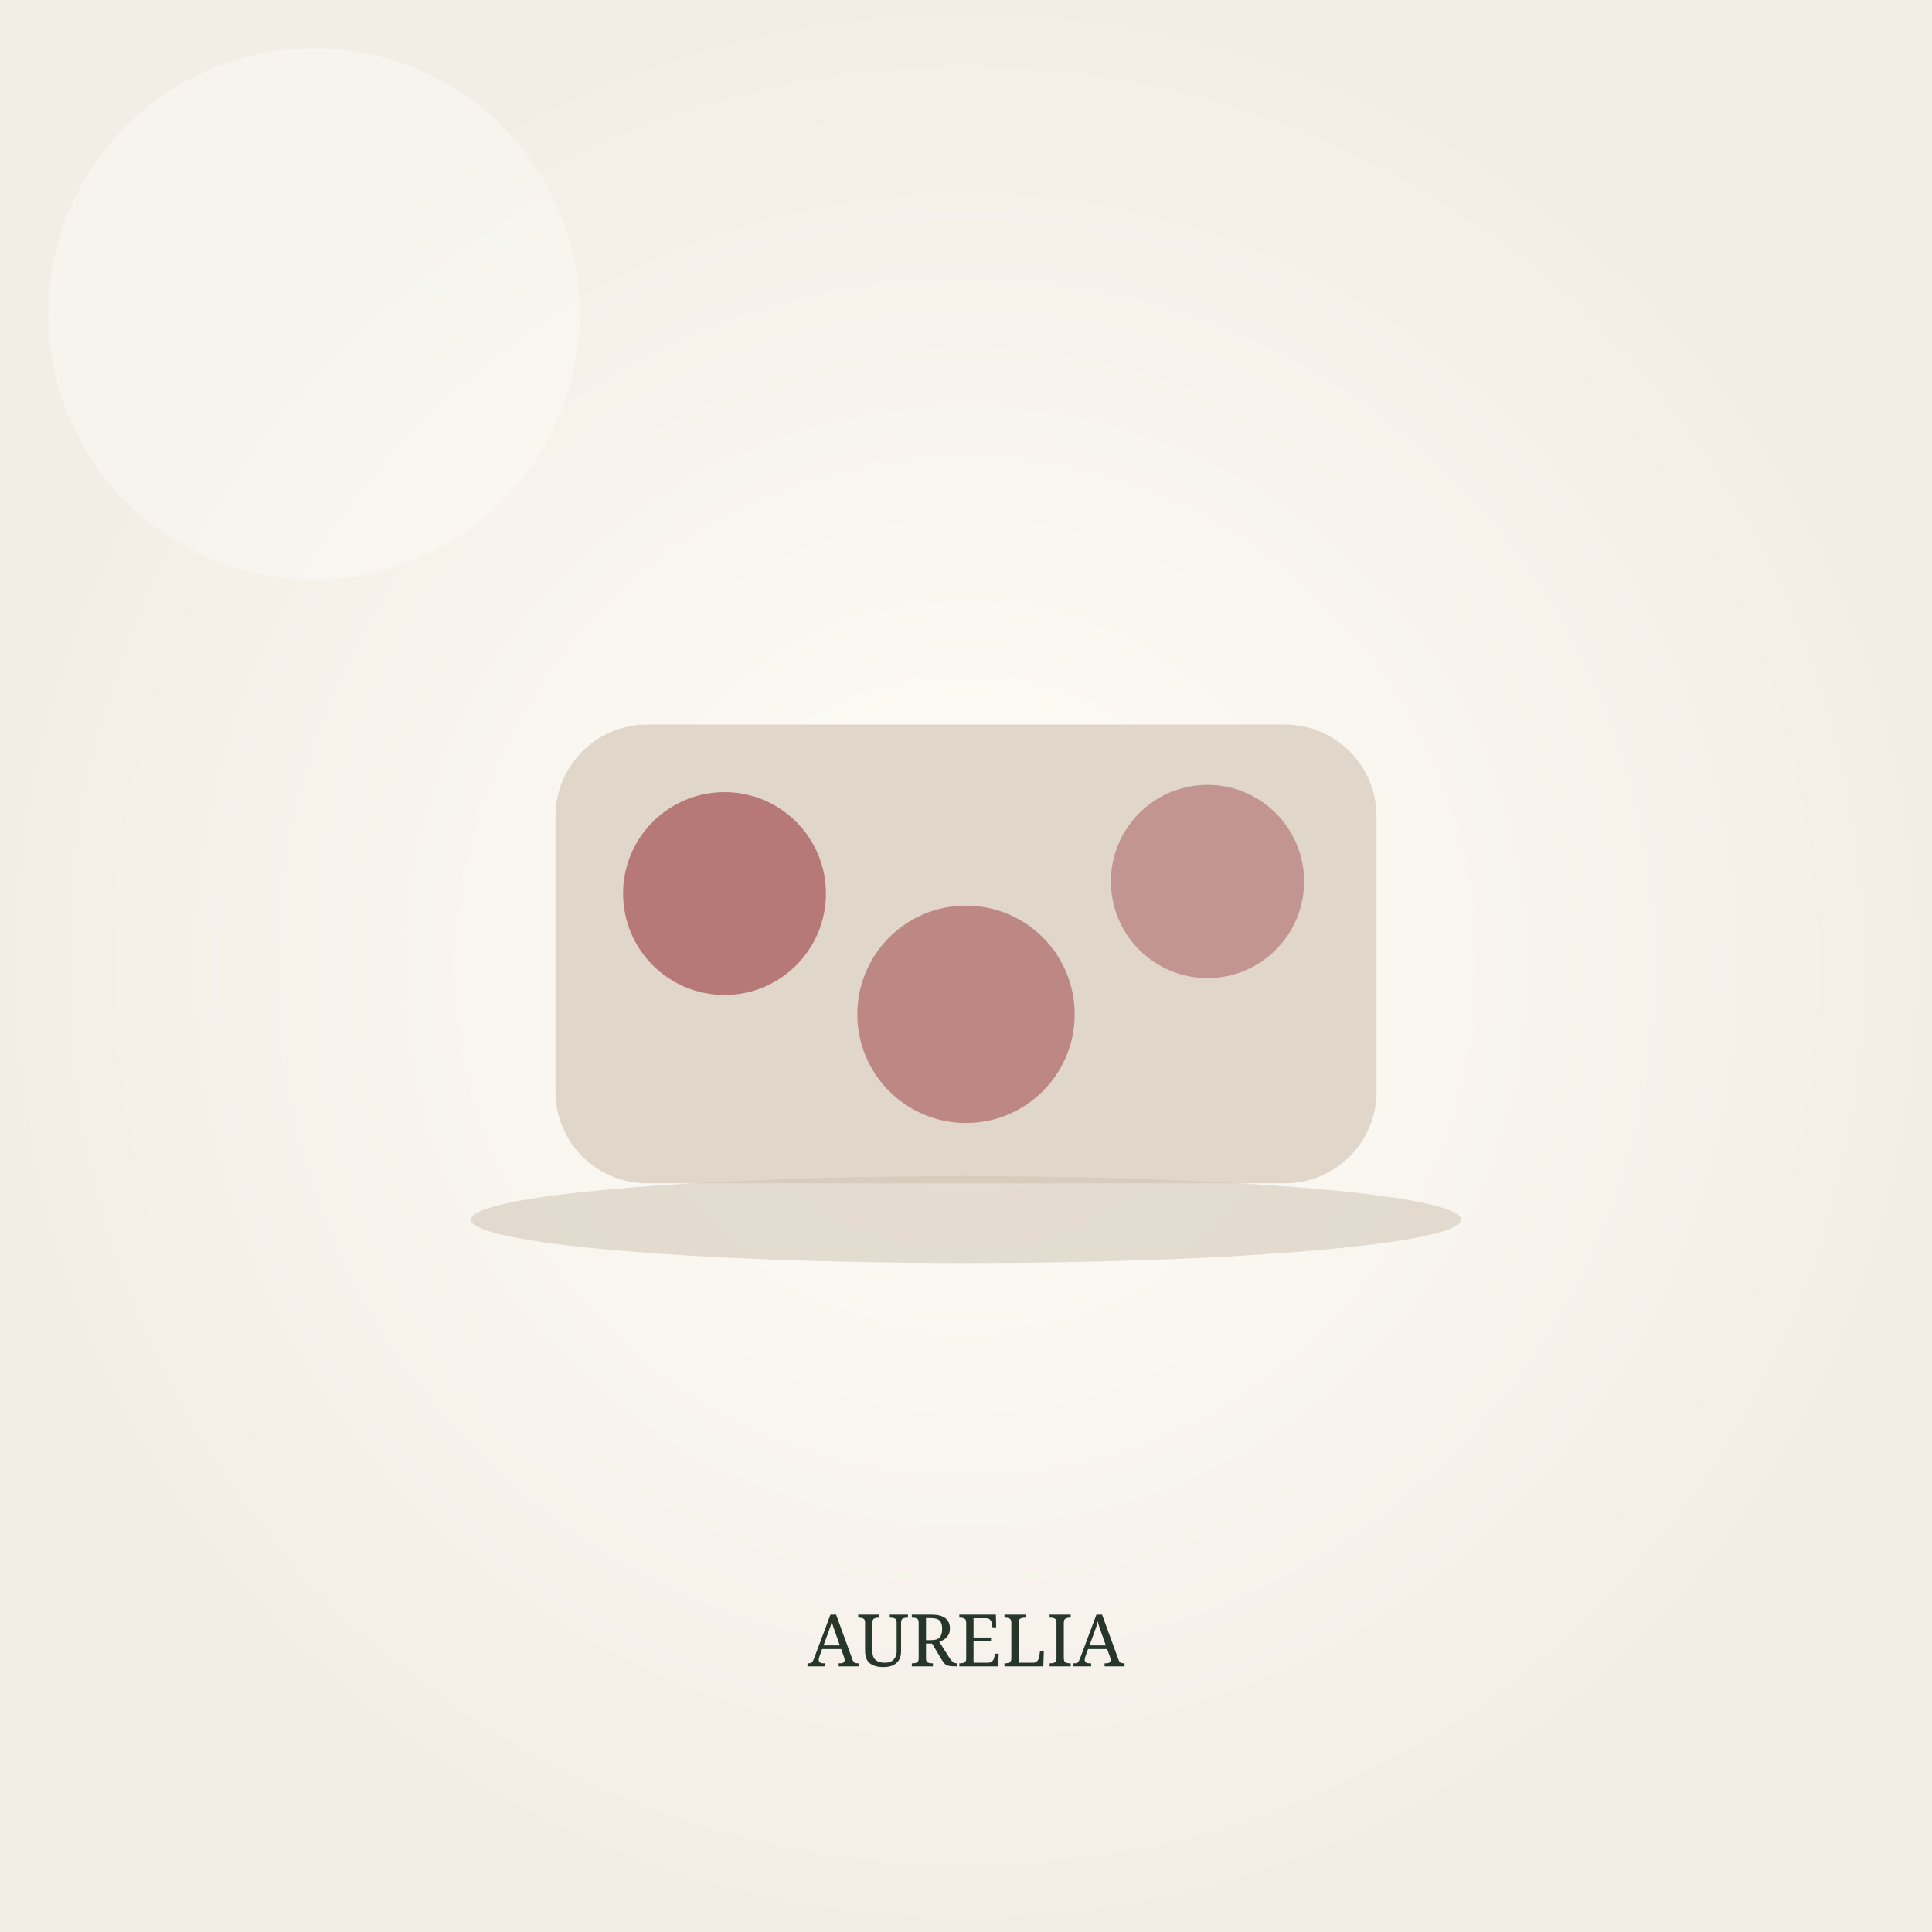
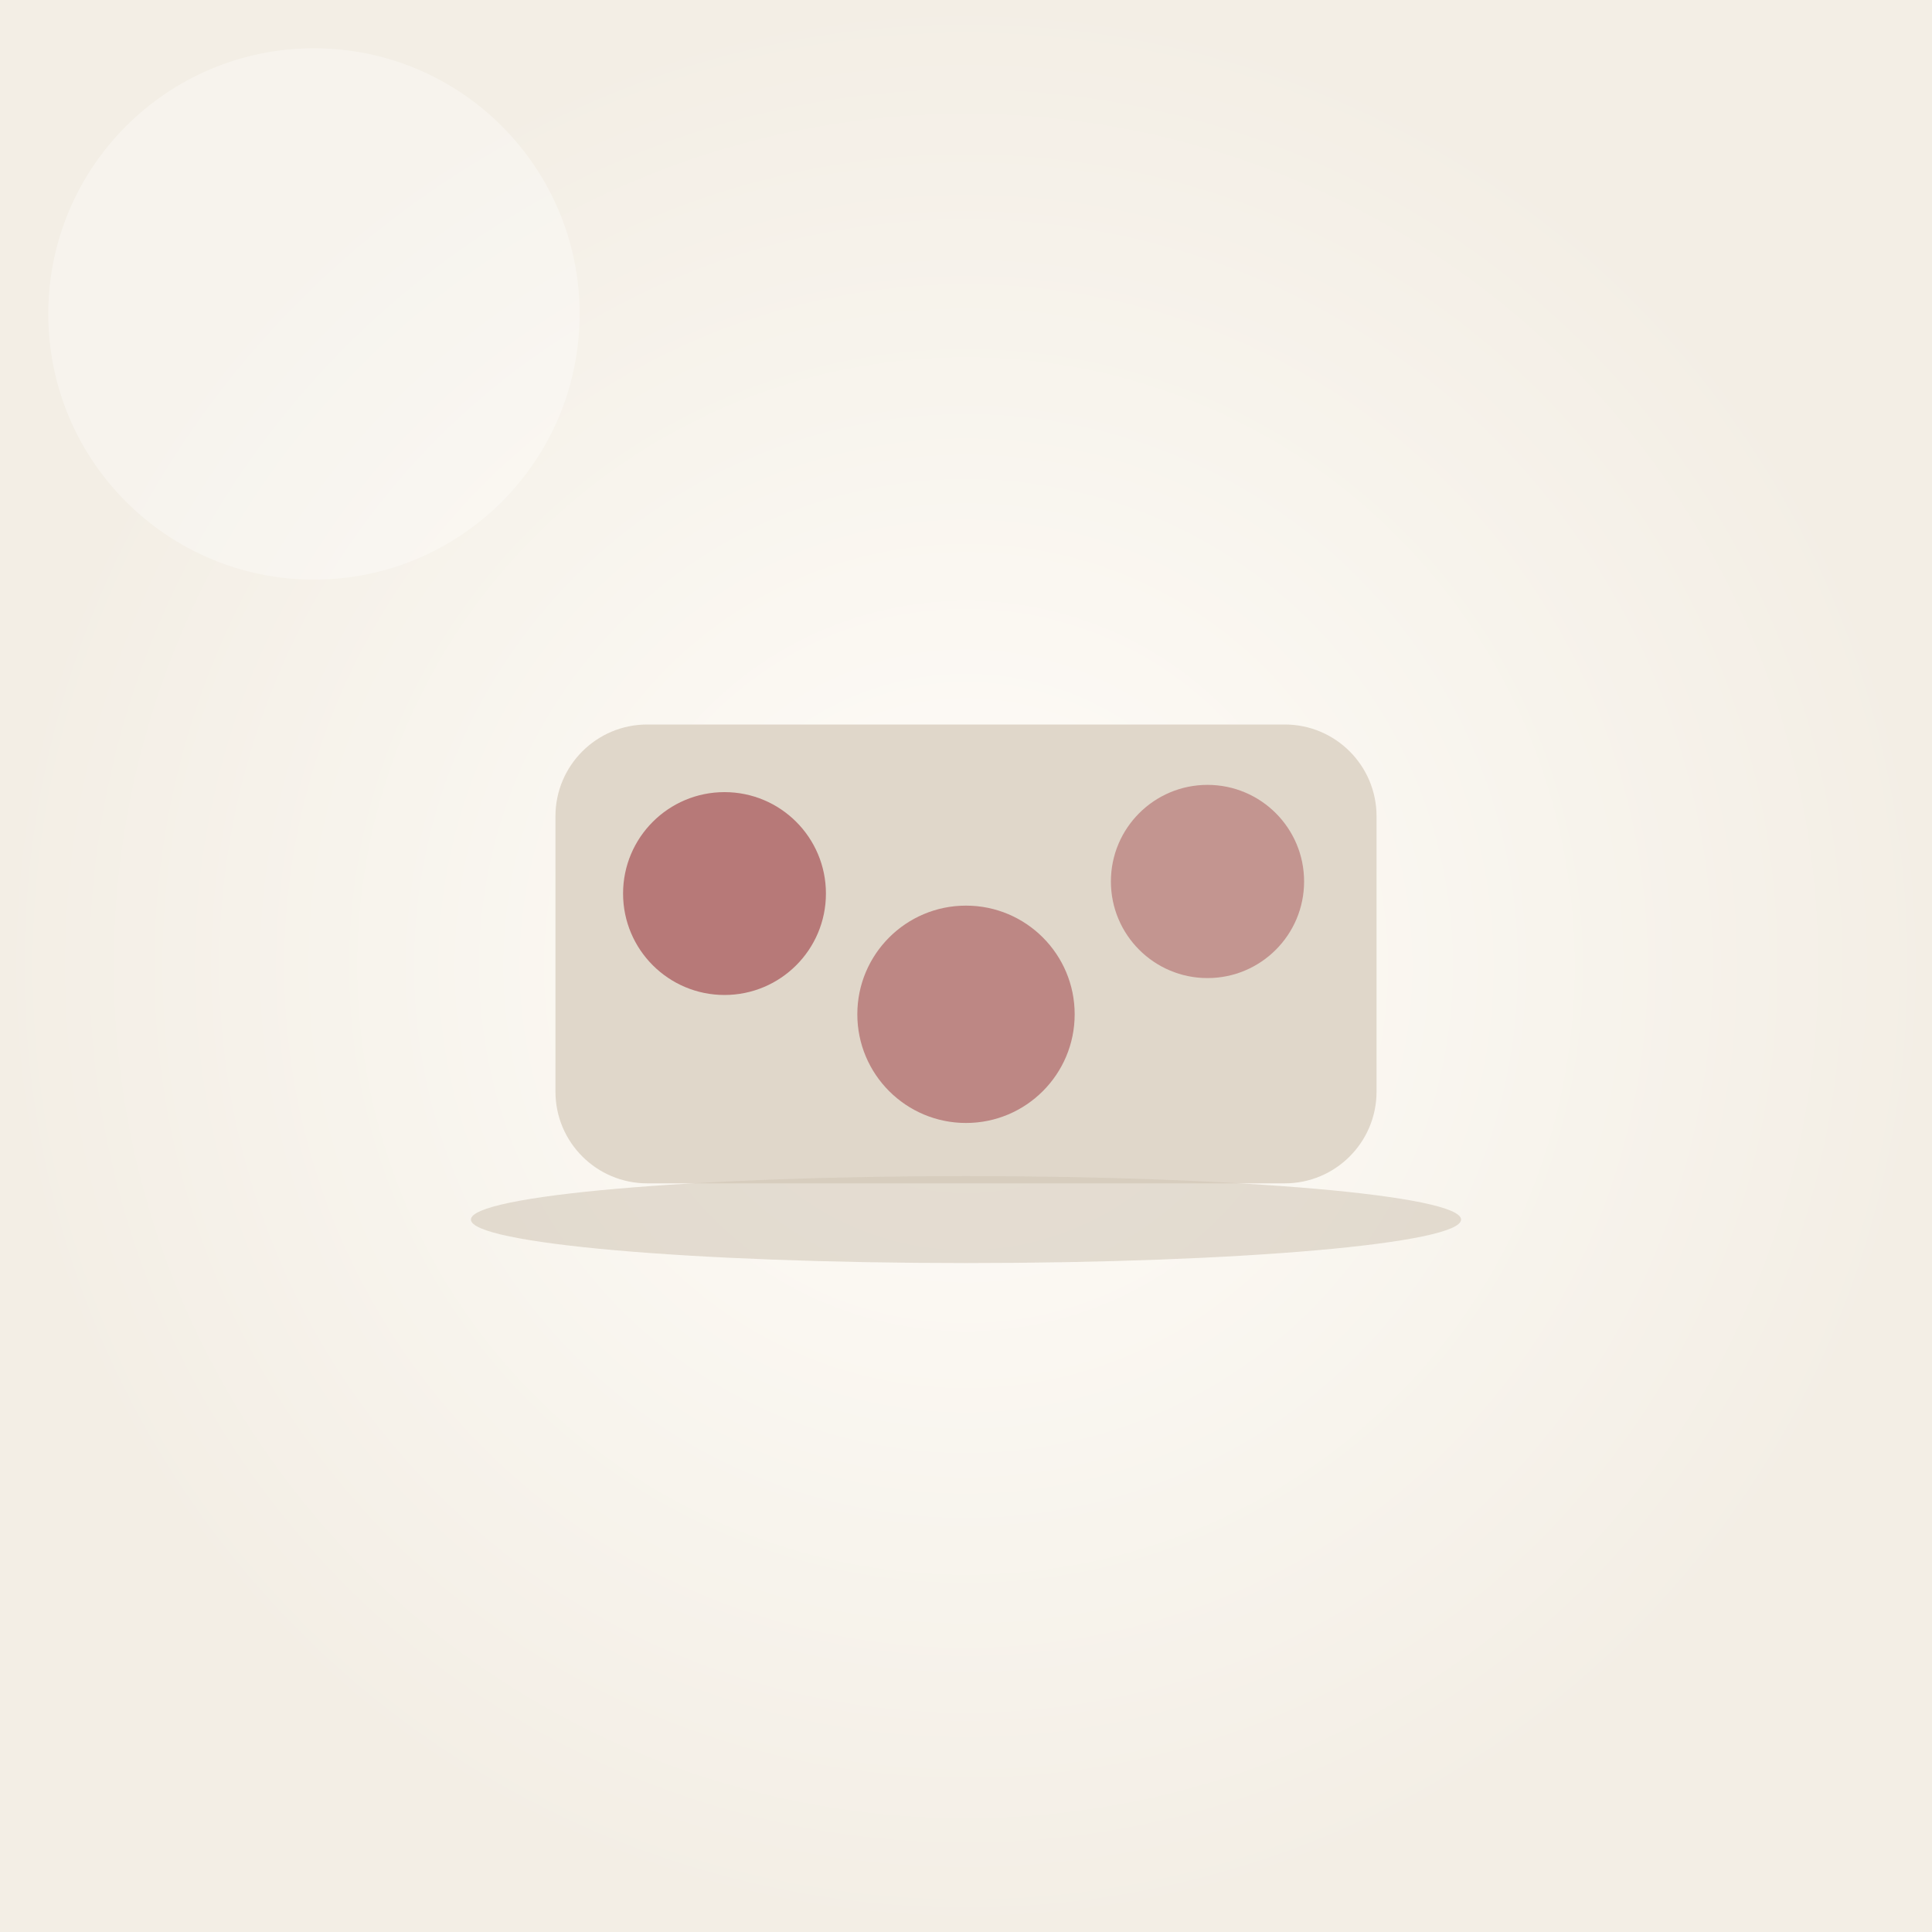
<svg xmlns="http://www.w3.org/2000/svg" width="800" height="800" viewBox="0 0 800 800">
  <defs>
    <radialGradient id="g">
      <stop offset="0" stop-color="#fffdf9" />
      <stop offset="1" stop-color="#f3eee5" />
    </radialGradient>
  </defs>
  <rect width="800" height="800" fill="url(#g)" />
  <circle cx="130" cy="130" r="110" fill="#ffffff" opacity=".32" />
-   <text x="400" y="690" text-anchor="middle" font-family="Georgia,serif" font-size="30" fill="#26362b">AURELIA</text>
  <rect x="230" y="300" width="340" height="190" rx="38" fill="#e0d7ca" />
  <circle cx="300" cy="370" r="42" fill="#b77978" />
  <circle cx="400" cy="420" r="45" fill="#b77978" opacity=".85" />
  <circle cx="500" cy="365" r="40" fill="#b77978" opacity=".7" />
  <ellipse cx="400" cy="505" rx="205" ry="18" fill="#cfc4b4" opacity=".55" />
</svg>
